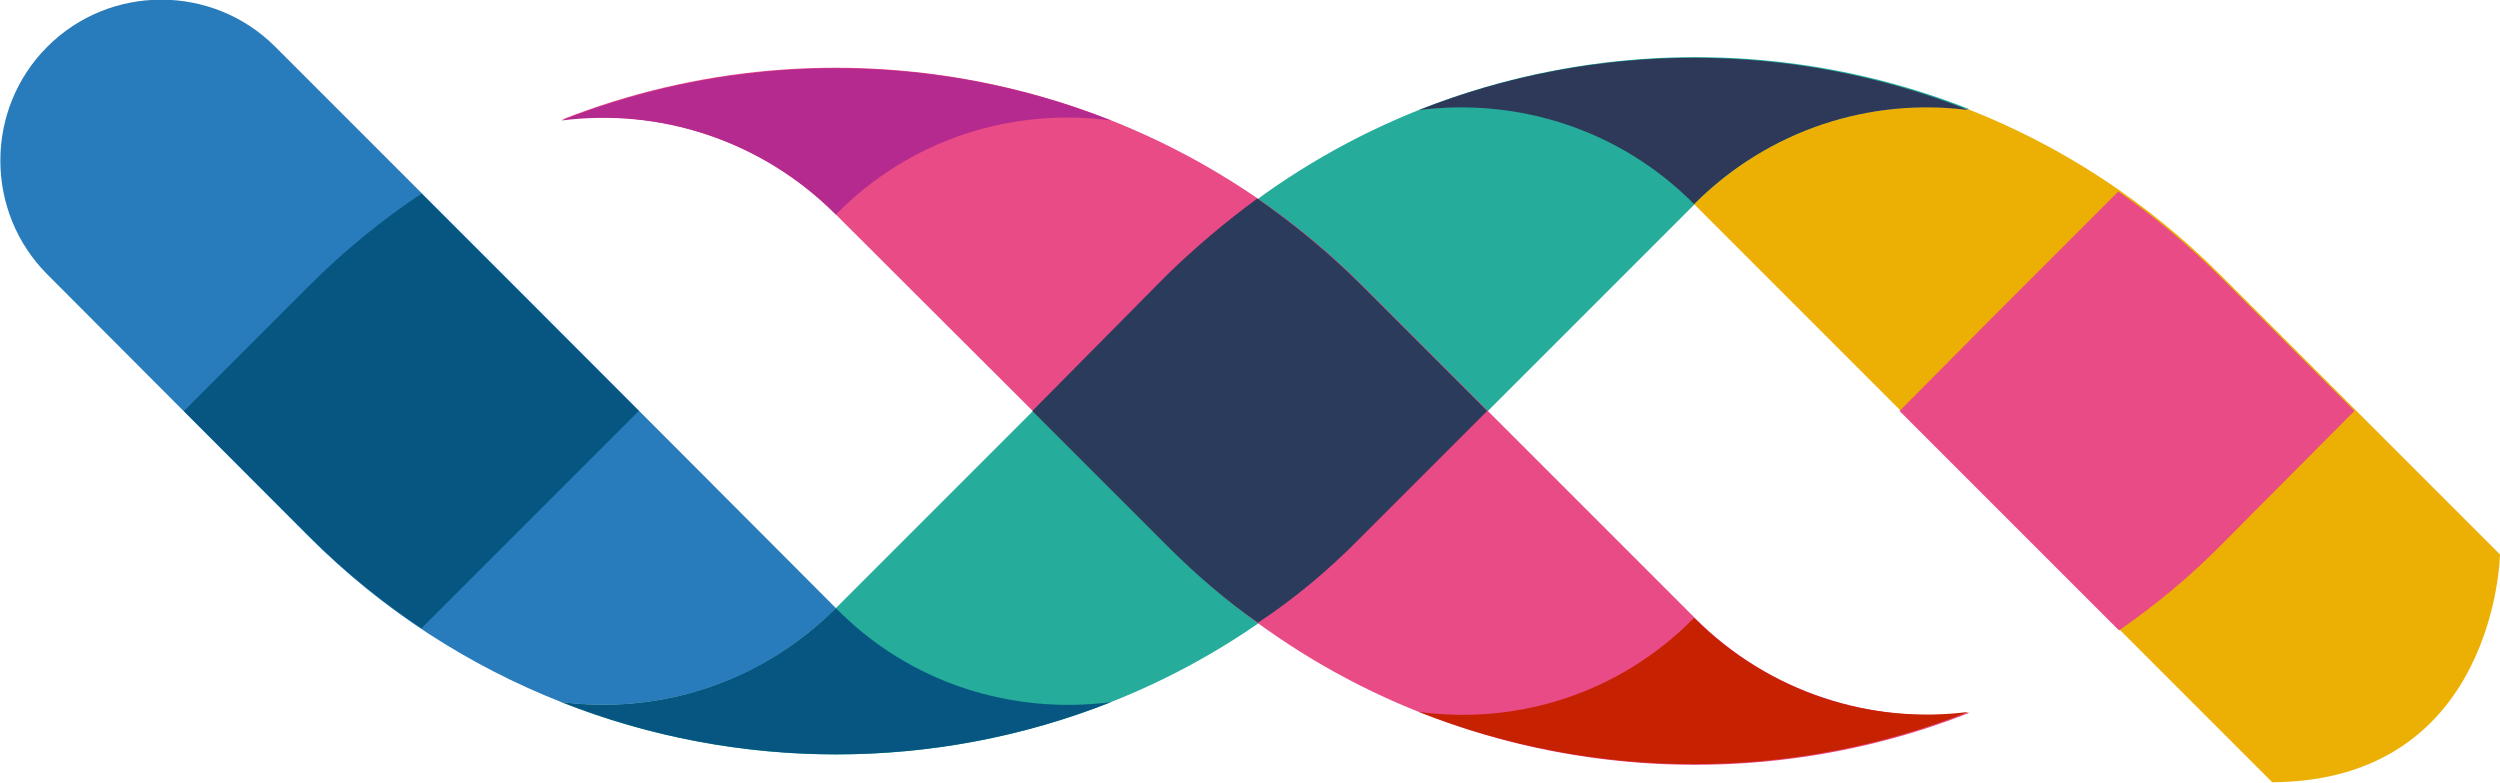
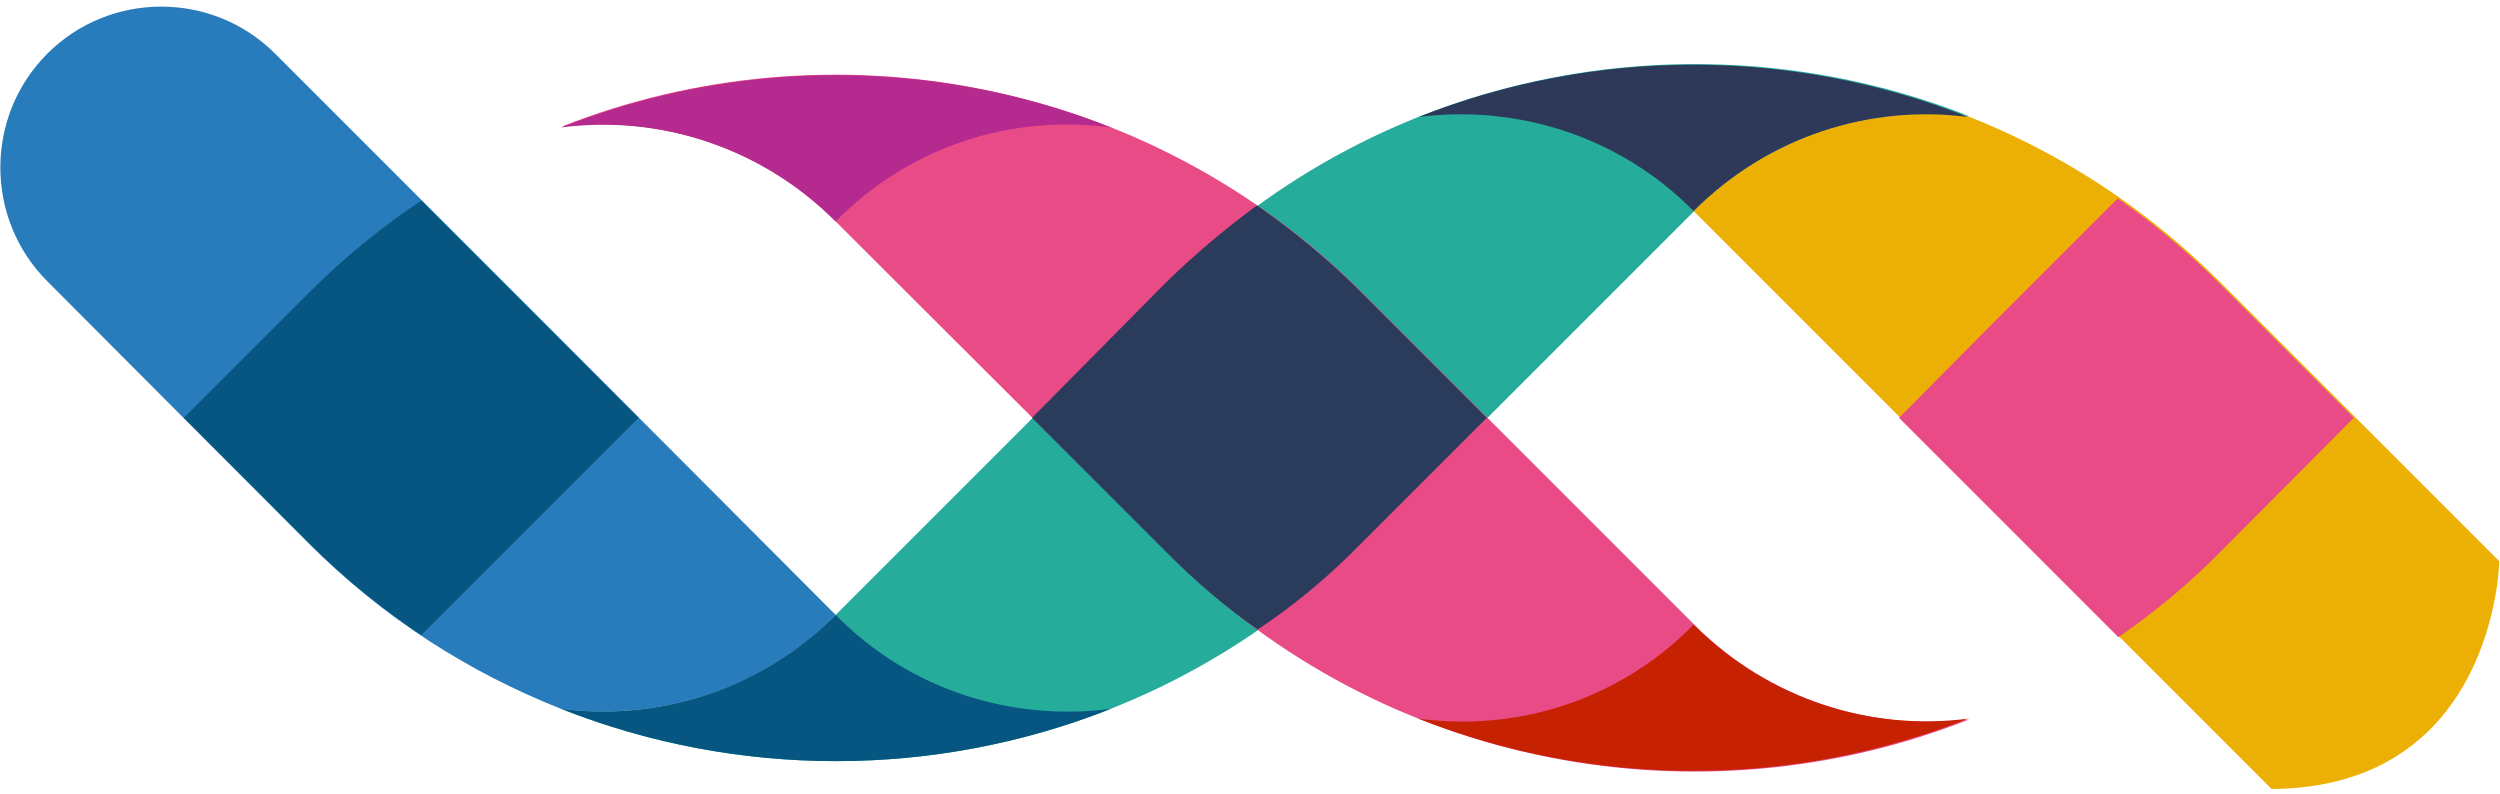
- <svg xmlns="http://www.w3.org/2000/svg" version="1.1" id="Layer_1" x="0px" y="0px" viewBox="0 0 358.9 112.3" style="enable-background:new 0 0 358.9 112.3;" xml:space="preserve">
-   <style type="text/css">
- 	.st0{fill:#25AC9B;}
- 	.st1{fill:#ECB004;}
- 	.st2{fill:#2E3959;}
- 	.st3{fill:#287CBC;}
- 	.st4{fill:#075681;}
- 	.st5{fill:#E94B86;}
- 	.st6{fill:#2B3B5C;}
- 	.st7{fill:#C62101;}
- 	.st8{fill:#B52A8F;}
- </style>
-   <g>
-     <path class="st0" d="M80.6,100.8c38.4,15.2,84,7.3,115-23.8l0,0l47.7-47.7l0,0c0,0,0,0,0.1-0.1c10.7-10.7,25.4-15.2,39.4-13.5   c-38.4-15.2-84-7.3-115,23.8l0,0L120,87.3l0,0c0,0,0,0-0.1,0.1C109.2,98.1,94.5,102.6,80.6,100.8z" />
-     <path class="st1" d="M326.2,112.3l-6-6l-34.1-34.1l-42.9-42.9l0.1-0.1c10.7-10.7,25.3-15.2,39.3-13.5c13.2,5.2,25.5,13.1,36.2,23.8   l40.1,40.1C358.9,79.7,358.3,112.1,326.2,112.3z" />
-     <path class="st2" d="M203.7,15.8c25.3-10,53.6-10,78.9,0c-14-1.8-28.6,2.7-39.4,13.5C232.5,18.5,217.8,14,203.7,15.8z" />
-     <path class="st3" d="M80.6,100.8C67.4,95.6,55,87.7,44.4,77.1L6.8,39.4c-9-9-9-23.7,0-32.7c9-9,23.7-9,32.7,0l6,6l31.6,31.6   L120,87.3l-0.1,0.1C109.2,98.1,94.6,102.6,80.6,100.8z" />
-     <path class="st4" d="M159.5,100.8c-25.3,10-53.6,10-78.9,0c14,1.8,28.6-2.7,39.4-13.5C130.7,98.2,145.4,102.6,159.5,100.8z" />
-     <g>
-       <path class="st5" d="M80.6,17.2C119,2,164.5,10,195.6,41l0,0l47.7,47.7l0,0c0,0,0,0,0.1,0.1c10.7,10.7,25.4,15.2,39.4,13.5    c-38.4,15.2-84,7.3-115-23.8l0,0L120,30.8l0,0c0,0,0,0-0.1-0.1C109.2,20,94.5,15.5,80.6,17.2z" />
-       <path class="st6" d="M195.5,77l18-18l-18-18l0,0c-4.7-4.7-9.7-8.8-15-12.5c-4.5,3.3-8.9,7-13,11l0,0L148.2,59l19.4,19.4l0,0    c4.1,4.1,8.4,7.8,13,11C185.9,85.9,190.9,81.7,195.5,77L195.5,77z" />
-       <path class="st5" d="M318.9,39.9c-4.6-4.6-9.6-8.8-14.8-12.4l-17.9,17.9L272.7,59l13.6,13.6l17.9,17.9c5.2-3.6,10.2-7.7,14.8-12.4    L338,59L318.9,39.9z" />
-       <path class="st7" d="M203.7,102.2c25.3,10,53.6,10,78.9,0c-14,1.8-28.6-2.7-39.4-13.5C232.5,99.6,217.8,104.1,203.7,102.2z" />
-       <path class="st4" d="M77.1,44.4L60.5,27.8C54.8,31.6,49.4,36,44.4,41l-18,18l18,18c5,5,10.4,9.4,16.1,13.2l16.6-16.6L91.7,59    L77.1,44.4z" />
-       <path class="st8" d="M159.5,17.3c-25.3-10-53.6-10-78.9,0c14-1.8,28.6,2.7,39.4,13.5C130.7,19.9,145.4,15.4,159.5,17.3z" />
+ <svg xmlns="http://www.w3.org/2000/svg" height="114" viewBox="0 0 359 114" width="359">
+   <g fill="none">
+     <path d="m80.6 101.8c38.4 15.2 84 7.3 115-23.8l47.7-47.7s0 0 .1-.1c10.7-10.7 25.4-15.2 39.4-13.5-38.4-15.2-84-7.3-115 23.8l-47.8 47.8s0 0-.1.1c-10.7 10.7-25.4 15.2-39.3 13.4z" fill="#25ac9b" />
+     <path d="m326.2 113.3-6-6-34.1-34.1-42.9-42.9.1-.1c10.7-10.7 25.3-15.2 39.3-13.5 13.2 5.2 25.5 13.1 36.2 23.8l40.1 40.1c0 .1-.6 32.5-32.7 32.7z" fill="#ecb004" />
+     <path d="m203.7 16.8c25.3-10 53.6-10 78.9 0-14-1.8-28.6 2.7-39.4 13.5-10.7-10.8-25.4-15.3-39.5-13.5z" fill="#2e3959" />
+     <path d="m80.6 101.8c-13.2-5.2-25.6-13.1-36.2-23.7l-37.6-37.7c-9-9-9-23.7 0-32.7 9-9 23.7-9 32.7 0l6 6 31.6 31.6 42.9 43-.1.1c-10.7 10.7-25.3 15.2-39.3 13.4z" fill="#287cbc" />
+     <path d="m159.5 101.8c-25.3 10-53.6 10-78.9 0 14 1.8 28.6-2.7 39.4-13.5 10.7 10.9 25.4 15.3 39.5 13.5z" fill="#075681" />
+     <g transform="translate(26 10)">
+       <path d="m54.6 8.2c38.4-15.2 83.9-7.2 115 23.8l47.7 47.7s0 0 .1.1c10.7 10.7 25.4 15.2 39.4 13.5-38.4 15.2-84 7.3-115-23.8l-47.8-47.7s0 0-.1-.1c-10.7-10.7-25.4-15.2-39.3-13.5z" fill="#e94b86" />
+       <path d="m169.5 68 18-18-18-18c-4.7-4.7-9.7-8.8-15-12.5-4.5 3.3-8.9 7-13 11l-19.3 19.5 19.4 19.4c4.1 4.1 8.4 7.8 13 11 5.3-3.5 10.3-7.7 14.9-12.4z" fill="#2b3b5c" />
+       <path d="m292.9 30.9c-4.6-4.6-9.6-8.8-14.8-12.4l-17.9 17.9-13.5 13.6 13.6 13.6 17.9 17.9c5.2-3.6 10.2-7.7 14.8-12.4l19-19.1z" fill="#e94b86" />
+       <path d="m177.7 93.2c25.3 10 53.6 10 78.9 0-14 1.8-28.6-2.7-39.4-13.5-10.7 10.9-25.4 15.4-39.5 13.5z" fill="#c62101" />
+       <path d="m51.1 35.4-16.6-16.6c-5.7 3.8-11.1 8.2-16.1 13.2l-18 18 18 18c5 5 10.4 9.4 16.1 13.2l16.6-16.6 14.6-14.6z" fill="#075681" />
+       <path d="m133.5 8.3c-25.3-10-53.6-10-78.9 0 14-1.8 28.6 2.7 39.4 13.5 10.7-10.9 25.4-15.4 39.5-13.5z" fill="#b52a8f" />
    </g>
  </g>
</svg>
